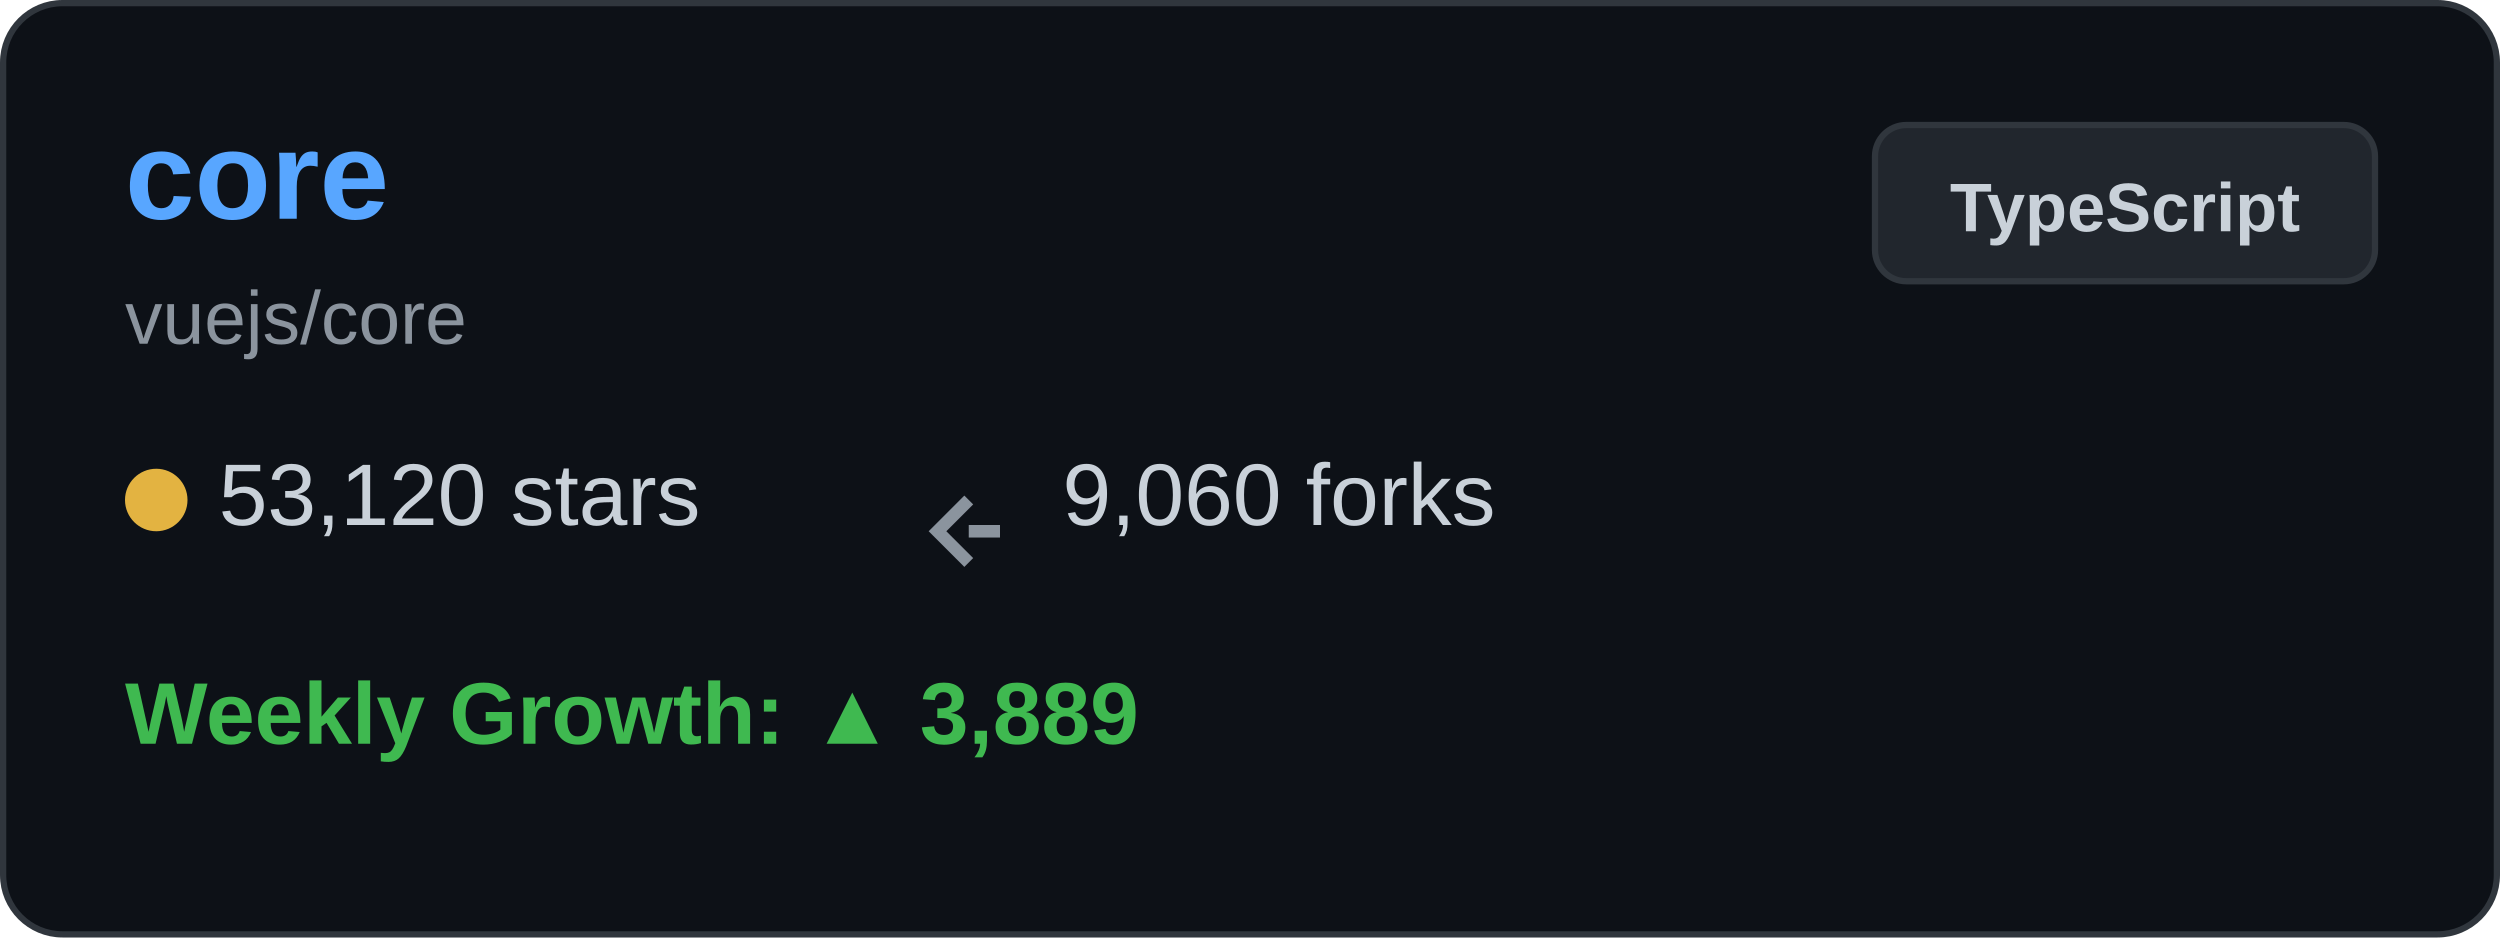
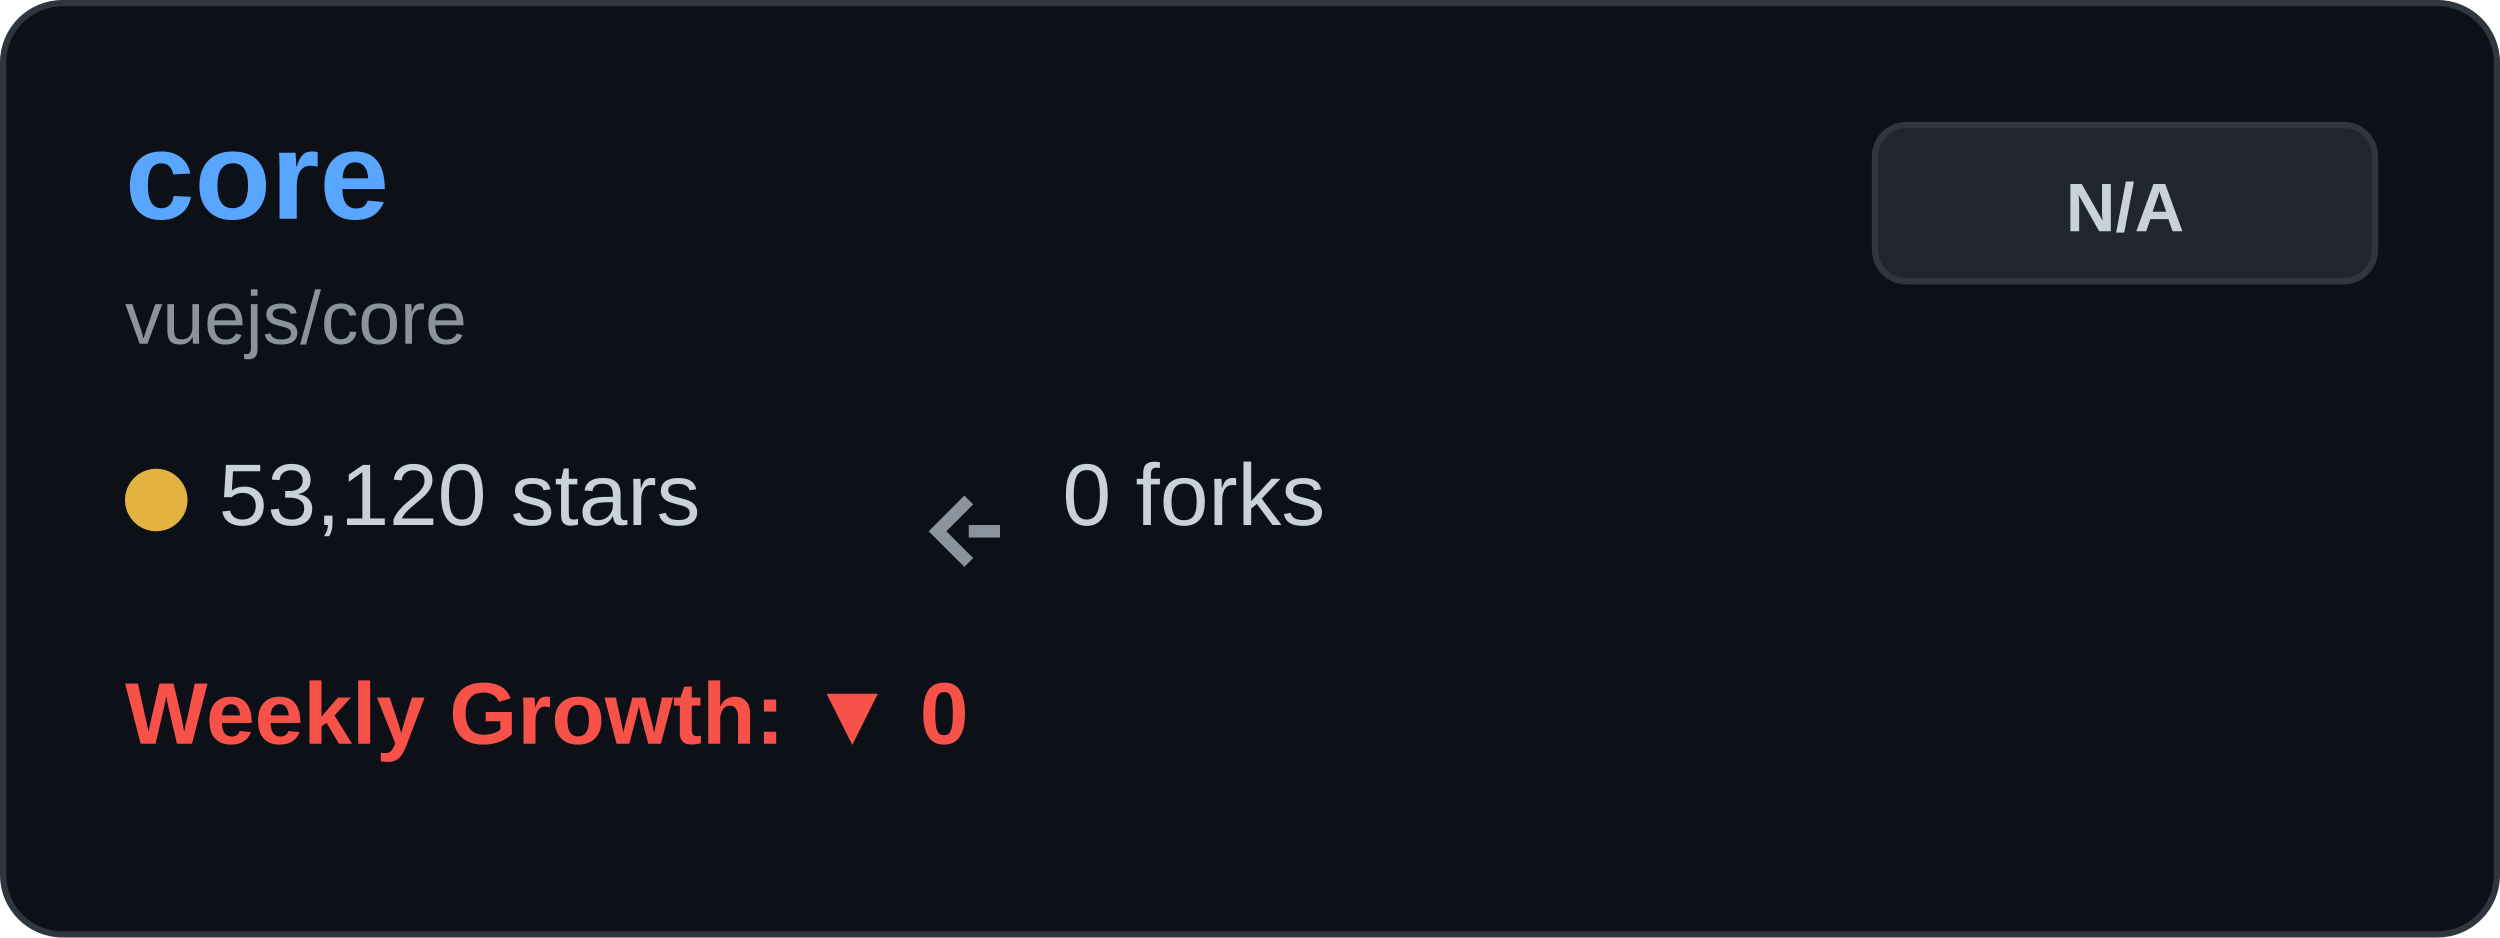
<svg xmlns="http://www.w3.org/2000/svg" width="400" height="150" viewBox="0 0 400 150" fill="none">
  <rect x="0.5" y="0.5" width="399" height="149" rx="9.5" fill="#0d1117" stroke="#30363d" />
  <text x="20" y="35" font-family="Arial, sans-serif" font-size="20" font-weight="bold" fill="#58a6ff">core</text>
  <text x="20" y="55" font-family="Arial, sans-serif" font-size="12" fill="#8b949e">vuejs/core</text>
  <g transform="translate(20, 80)">
    <circle cx="5" cy="0" r="5" fill="#e3b341" />
    <text x="15" y="4" font-family="Arial, sans-serif" font-size="14" fill="#c9d1d9">53,120 stars</text>
  </g>
  <g transform="translate(150, 80)">
    <path d="M5 0 L0 5 L5 10 M5 5 L10 5" stroke="#8b949e" stroke-width="2" fill="none" />
-     <text x="20" y="4" font-family="Arial, sans-serif" font-size="14" fill="#c9d1d9">9,060 forks</text>
+     <text x="20" y="4" font-family="Arial, sans-serif" font-size="14" fill="#c9d1d9">0 forks</text>
  </g>
  <g transform="translate(20, 115)">
-     <text x="0" y="4" font-family="Arial, sans-serif" font-size="14" font-weight="bold" fill="#3fb950">Weekly Growth: ▲ 3,889</text>
+     <text x="0" y="4" font-family="Arial, sans-serif" font-size="14" font-weight="bold" fill="#f85149">Weekly Growth: ▼ 0</text>
  </g>
  <rect x="300" y="20" width="80" height="25" rx="5" fill="#21262d" stroke="#30363d" />
-   <text x="340" y="37" font-family="Arial, sans-serif" font-size="11" font-weight="bold" fill="#c9d1d9" text-anchor="middle">TypeScript</text>
+   <text x="340" y="37" font-family="Arial, sans-serif" font-size="11" font-weight="bold" fill="#c9d1d9" text-anchor="middle">N/A</text>
</svg>
